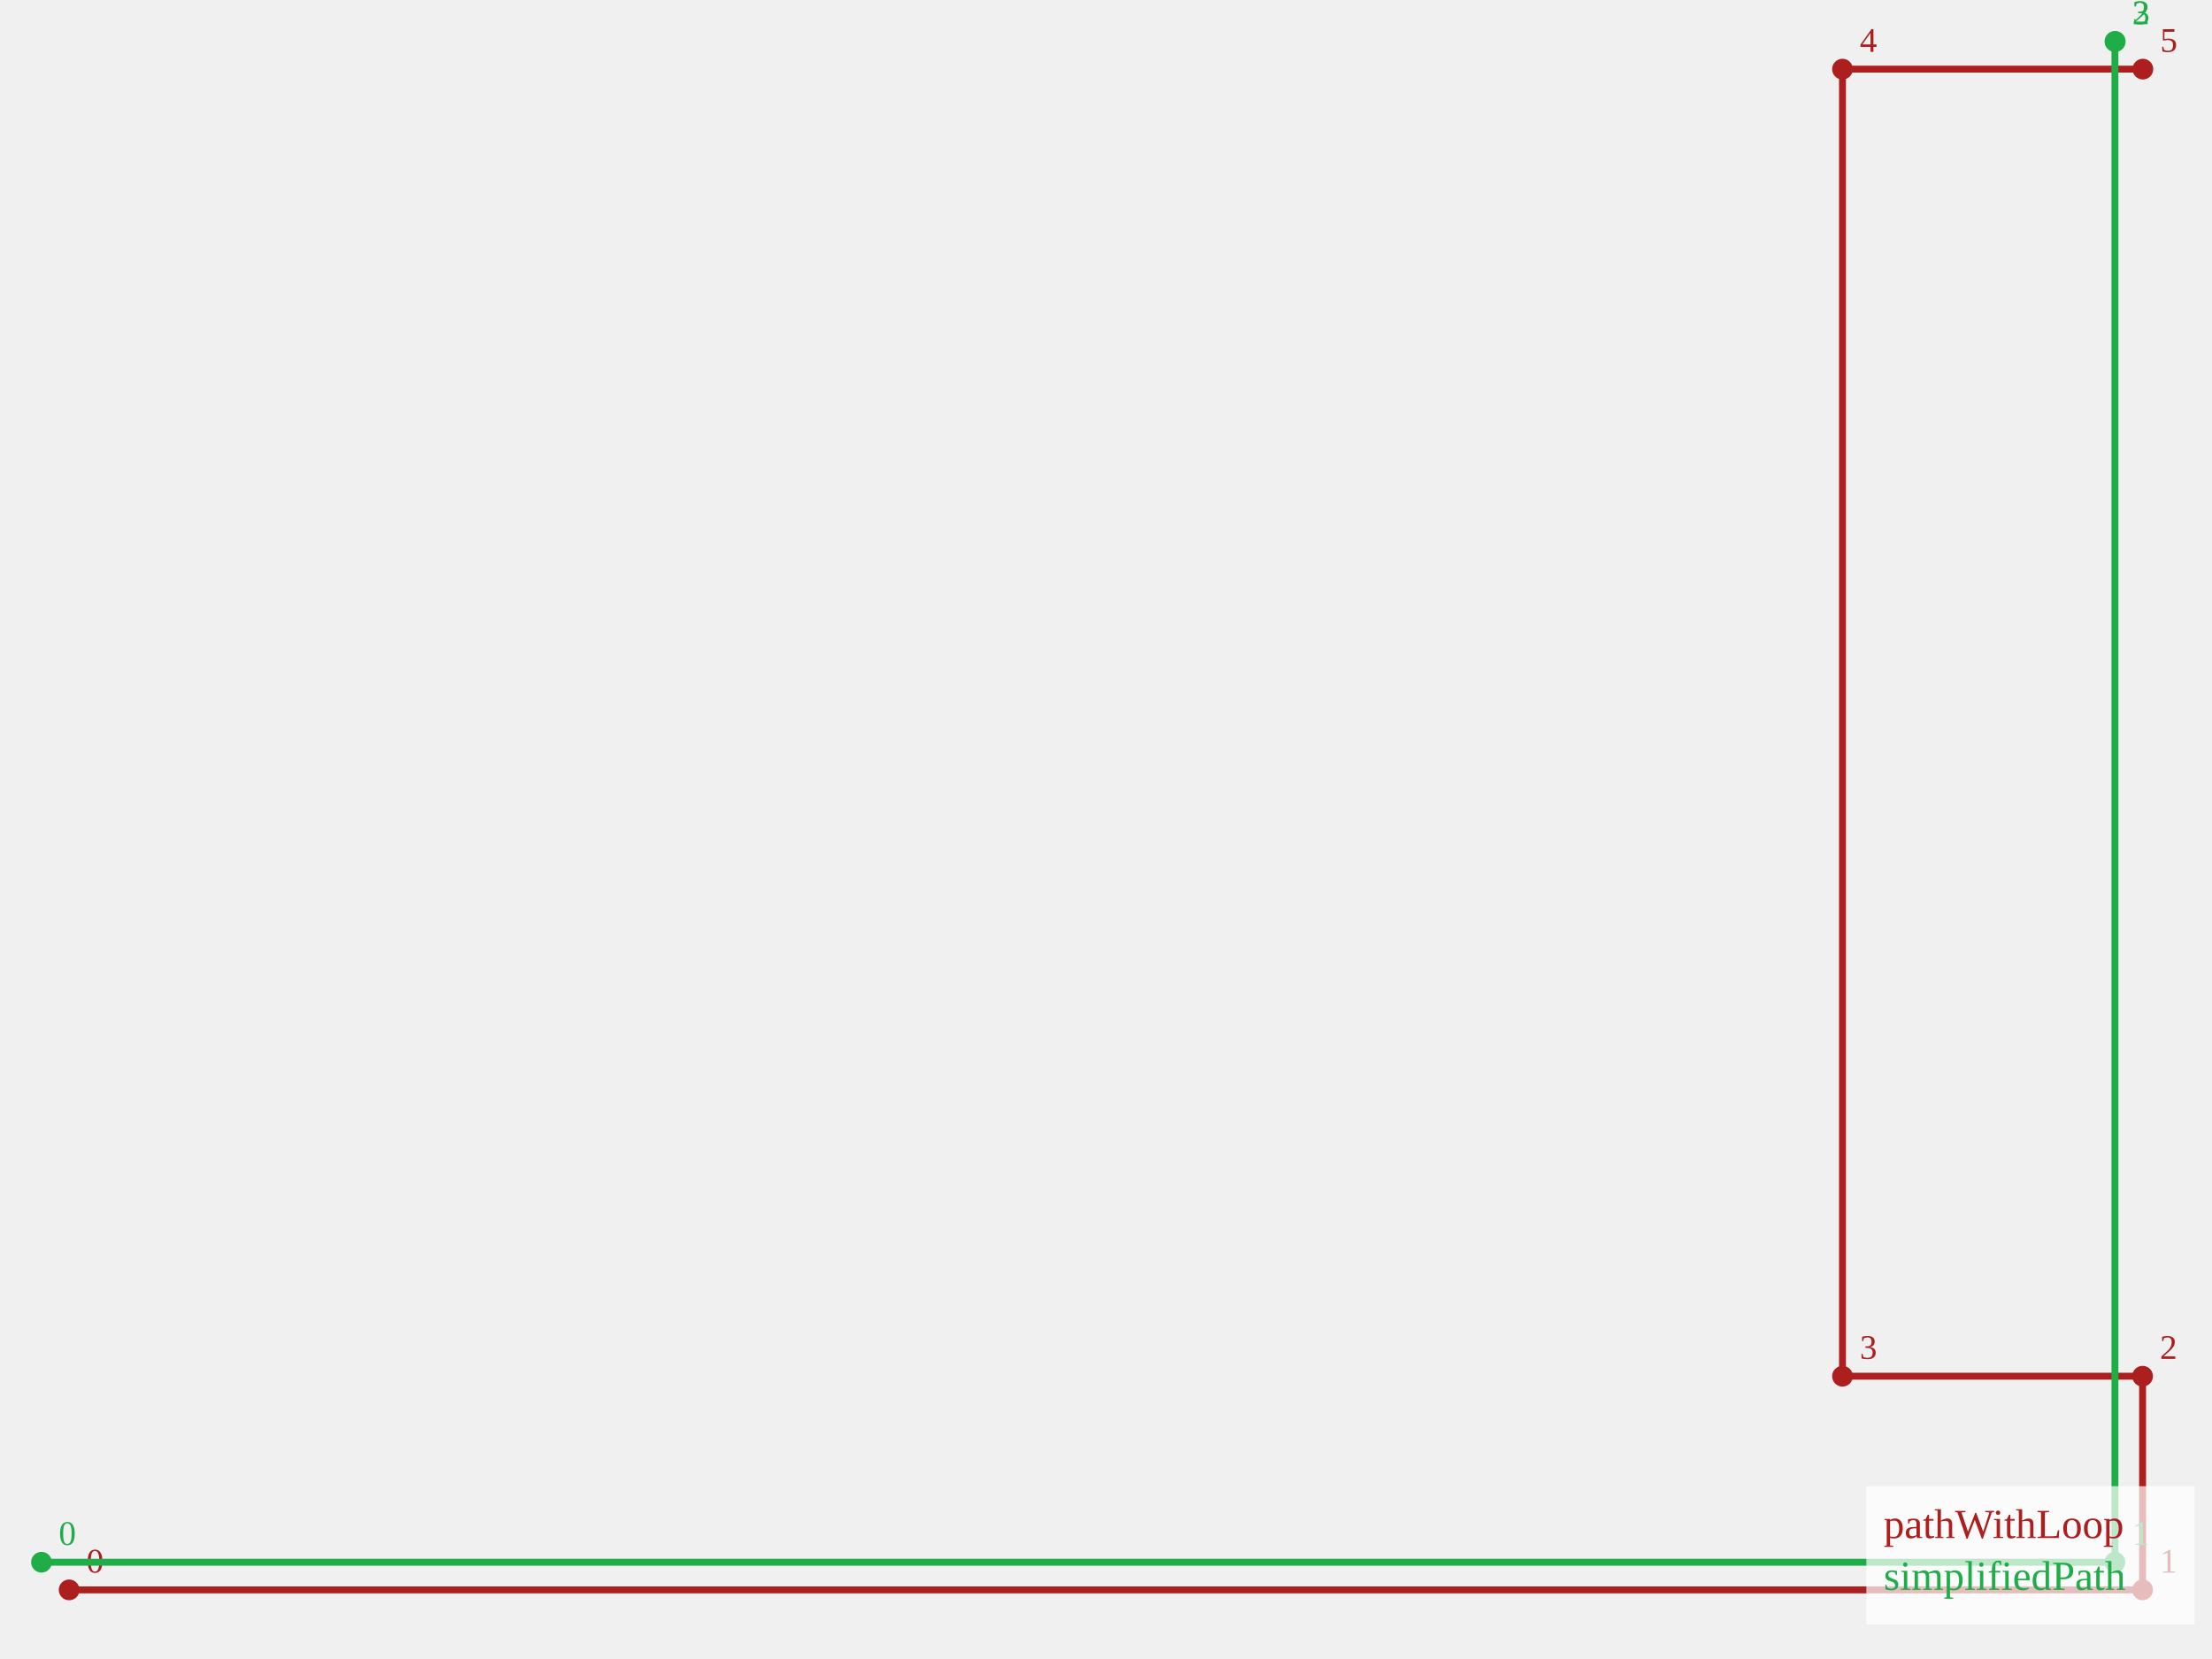
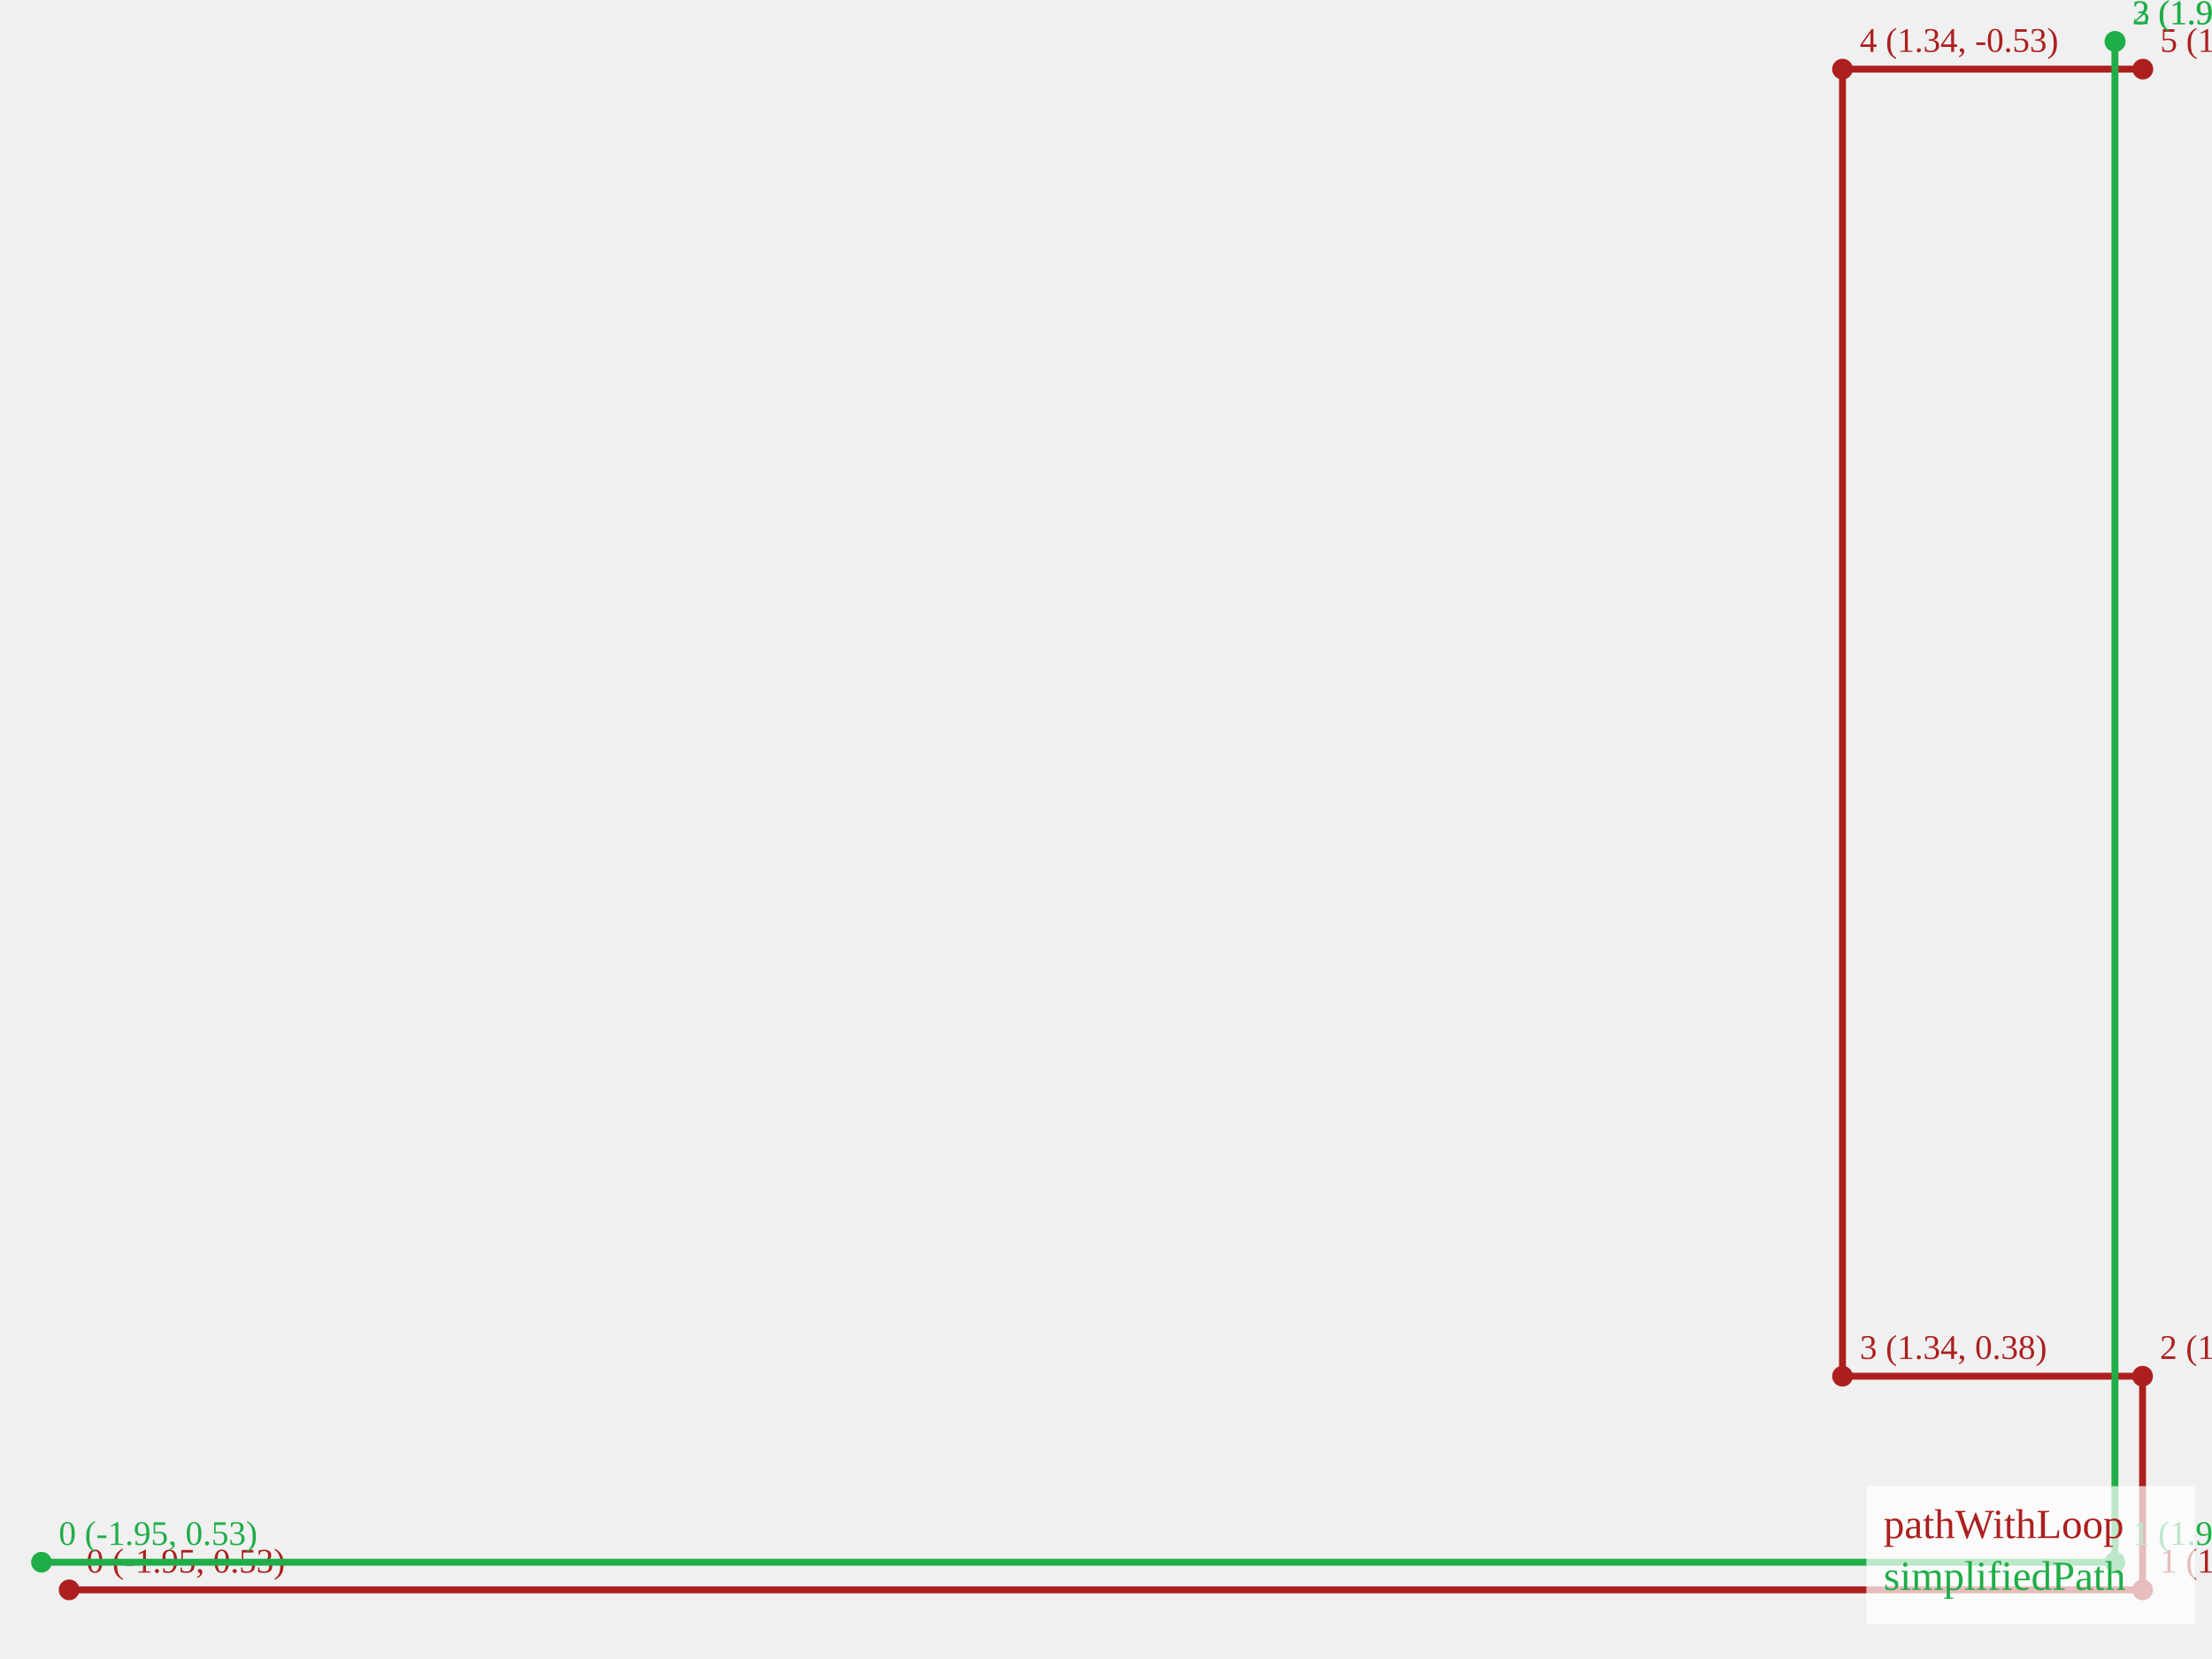
<svg xmlns="http://www.w3.org/2000/svg" width="640" height="480">
  <line x1="20" y1="460" x2="619.915" y2="460" stroke="hsl(0, 70%, 40%)" stroke-width="2" />
  <line x1="619.915" y1="460" x2="619.915" y2="398.178" stroke="hsl(0, 70%, 40%)" stroke-width="2" />
  <line x1="619.915" y1="398.178" x2="533.09" y2="398.178" stroke="hsl(0, 70%, 40%)" stroke-width="2" />
  <line x1="533.09" y1="398.178" x2="533.09" y2="20" stroke="hsl(0, 70%, 40%)" stroke-width="2" />
  <line x1="533.09" y1="20" x2="620" y2="20" stroke="hsl(0, 70%, 40%)" stroke-width="2" />
  <circle cx="20" cy="460" r="3" fill="hsl(0, 70%, 40%)" />
-   <text x="25" y="455" font-size="10" fill="hsl(0, 70%, 40%)">0</text>
+   <text x="25" y="455" font-size="10" fill="hsl(0, 70%, 40%)">0 (-1.95, 0.53)</text>
  <circle cx="619.915" cy="460" r="3" fill="hsl(0, 70%, 40%)" />
-   <text x="624.915" y="455" font-size="10" fill="hsl(0, 70%, 40%)">1</text>
+   <text x="624.915" y="455" font-size="10" fill="hsl(0, 70%, 40%)">1 (1.90, 0.53)</text>
  <circle cx="619.915" cy="398.178" r="3" fill="hsl(0, 70%, 40%)" />
-   <text x="624.915" y="393.178" font-size="10" fill="hsl(0, 70%, 40%)">2</text>
+   <text x="624.915" y="393.178" font-size="10" fill="hsl(0, 70%, 40%)">2 (1.90, 0.38)</text>
  <circle cx="533.09" cy="398.178" r="3" fill="hsl(0, 70%, 40%)" />
-   <text x="538.09" y="393.178" font-size="10" fill="hsl(0, 70%, 40%)">3</text>
+   <text x="538.09" y="393.178" font-size="10" fill="hsl(0, 70%, 40%)">3 (1.34, 0.38)</text>
  <circle cx="533.09" cy="20" r="3" fill="hsl(0, 70%, 40%)" />
-   <text x="538.09" y="15" font-size="10" fill="hsl(0, 70%, 40%)">4</text>
+   <text x="538.09" y="15" font-size="10" fill="hsl(0, 70%, 40%)">4 (1.34, -0.53)</text>
  <circle cx="620" cy="20" r="3" fill="hsl(0, 70%, 40%)" />
-   <text x="625" y="15" font-size="10" fill="hsl(0, 70%, 40%)">5</text>
+   <text x="625" y="15" font-size="10" fill="hsl(0, 70%, 40%)">5 (1.90, -0.53)</text>
  <line x1="12" y1="452" x2="611.915" y2="452" stroke="hsl(137.5, 70%, 40%)" stroke-width="2" />
  <line x1="611.915" y1="452" x2="611.915" y2="12" stroke="hsl(137.5, 70%, 40%)" stroke-width="2" />
  <line x1="611.915" y1="12" x2="612" y2="12" stroke="hsl(137.5, 70%, 40%)" stroke-width="2" />
  <circle cx="12" cy="452" r="3" fill="hsl(137.5, 70%, 40%)" />
-   <text x="17" y="447" font-size="10" fill="hsl(137.5, 70%, 40%)">0</text>
+   <text x="17" y="447" font-size="10" fill="hsl(137.5, 70%, 40%)">0 (-1.95, 0.53)</text>
  <circle cx="611.915" cy="452" r="3" fill="hsl(137.5, 70%, 40%)" />
-   <text x="616.915" y="447" font-size="10" fill="hsl(137.5, 70%, 40%)">1</text>
+   <text x="616.915" y="447" font-size="10" fill="hsl(137.5, 70%, 40%)">1 (1.90, 0.53)</text>
  <circle cx="611.915" cy="12" r="3" fill="hsl(137.5, 70%, 40%)" />
-   <text x="616.915" y="7" font-size="10" fill="hsl(137.5, 70%, 40%)">2</text>
+   <text x="616.915" y="7" font-size="10" fill="hsl(137.5, 70%, 40%)">2 (1.90, -0.53)</text>
  <circle cx="612" cy="12" r="3" fill="hsl(137.5, 70%, 40%)" />
-   <text x="617" y="7" font-size="10" fill="hsl(137.5, 70%, 40%)">3</text>
+   <text x="617" y="7" font-size="10" fill="hsl(137.5, 70%, 40%)">3 (1.90, -0.53)</text>
  <g transform="translate(540, 430)">
    <rect x="0" y="0" width="95" height="40" fill="white" opacity="0.7" />
    <text x="5" y="15" font-size="12" fill="hsl(0, 70%, 40%)">pathWithLoop</text>
    <text x="5" y="30" font-size="12" fill="hsl(137.5, 70%, 40%)">simplifiedPath</text>
  </g>
</svg>
